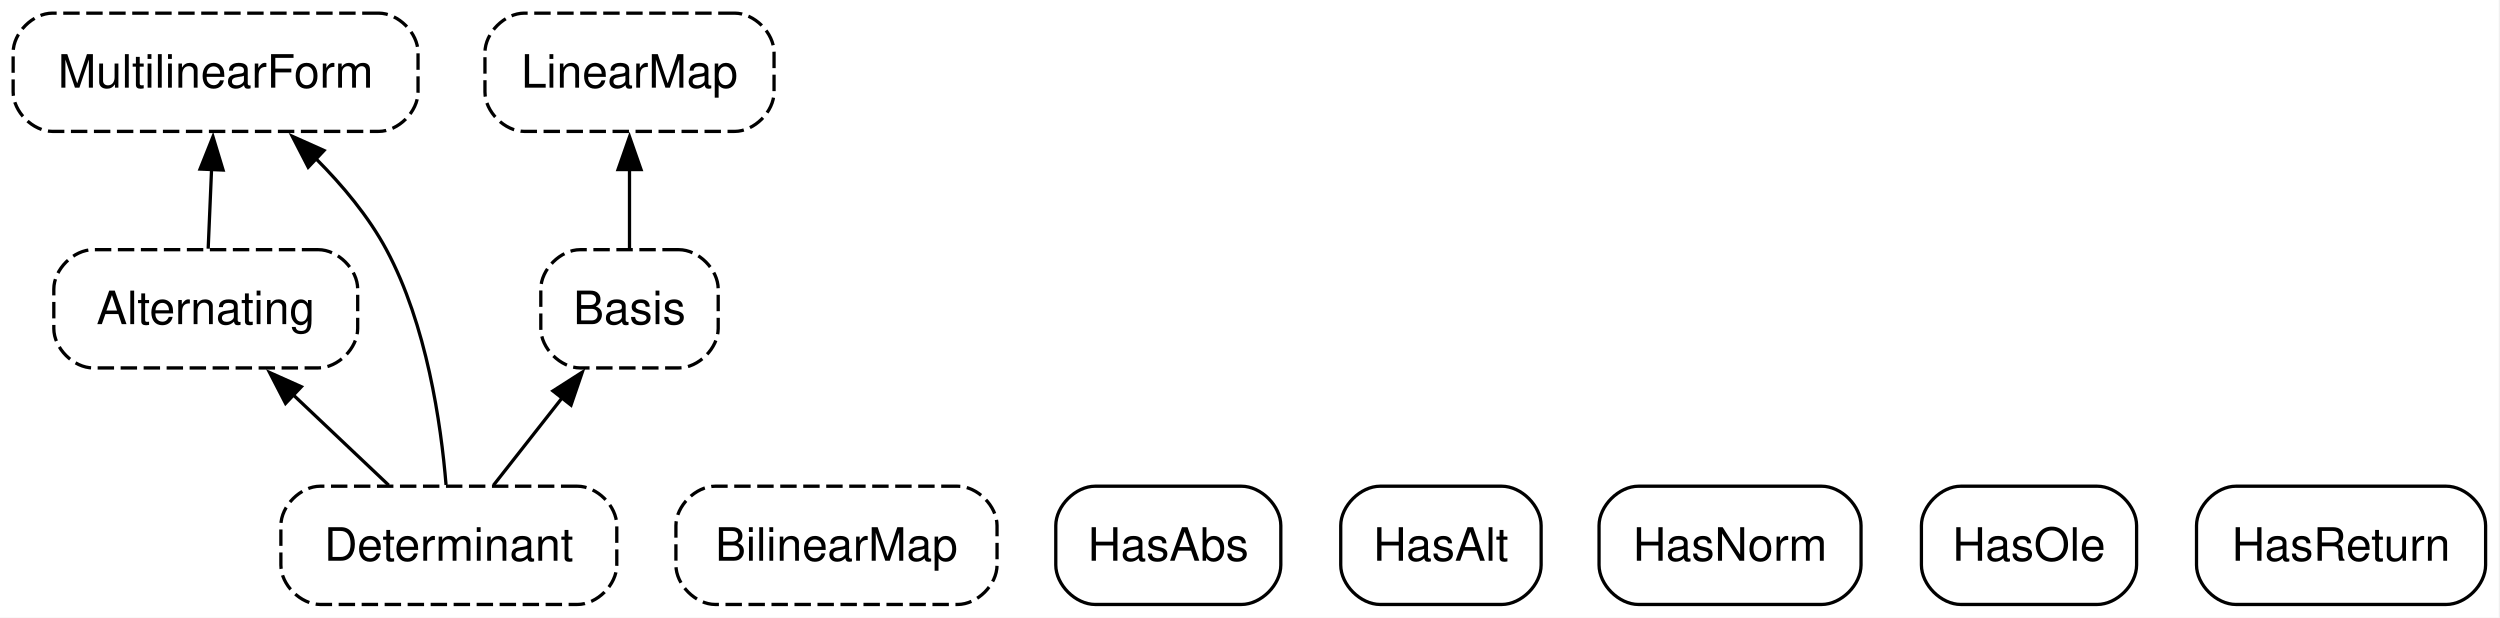
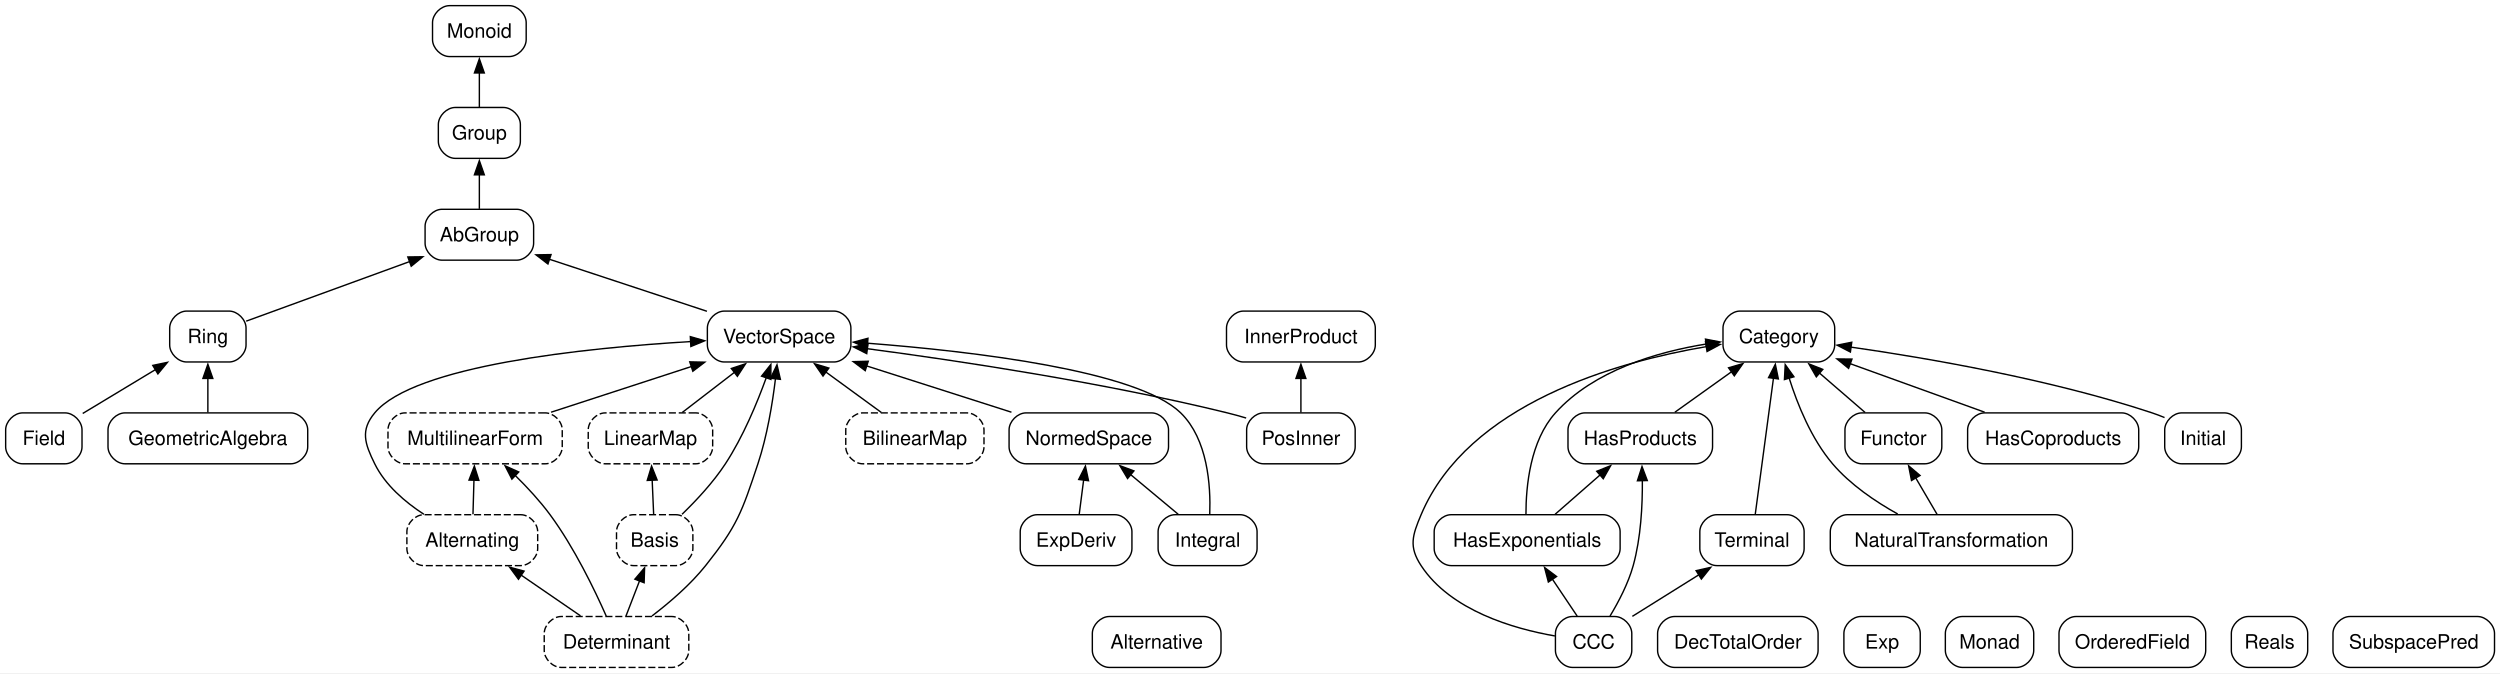
- <svg xmlns="http://www.w3.org/2000/svg" xmlns:xlink="http://www.w3.org/1999/xlink" width="761pt" height="188pt" viewBox="0.00 0.00 761.00 188.00">
-   <g id="graph0" class="graph" transform="scale(1 1) rotate(0) translate(4 184)">
-     <polygon fill="white" stroke="none" points="-4,4 -4,-184 756.62,-184 756.62,4 -4,4" />
+ <svg xmlns="http://www.w3.org/2000/svg" xmlns:xlink="http://www.w3.org/1999/xlink" width="1768pt" height="476pt" viewBox="0.00 0.00 1768.00 476.00">
+   <g id="graph0" class="graph" transform="scale(1 1) rotate(0) translate(4 472)">
+     <polygon fill="white" stroke="none" points="-4,4 -4,-472 1764.12,-472 1764.12,4 -4,4" />
    <g id="node1" class="node">
      <g id="a_node1">
+         <a xlink:href="coqdoc/Riktig.Interface.AbGroup.html#AbGroup.AbGroup" xlink:title="AbGroup">
+           <path fill="none" stroke="black" d="M361.38,-324C361.38,-324 308.62,-324 308.62,-324 302.62,-324 296.62,-318 296.62,-312 296.62,-312 296.62,-300 296.62,-300 296.62,-294 302.62,-288 308.62,-288 308.62,-288 361.38,-288 361.38,-288 367.38,-288 373.38,-294 373.38,-300 373.38,-300 373.38,-312 373.38,-312 373.38,-318 367.38,-324 361.38,-324" />
+           <text xml:space="preserve" text-anchor="middle" x="335" y="-301.32" font-family="Helvetica,sans-Serif" font-size="14.00">AbGroup</text>
+         </a>
+       </g>
+     </g>
+     <g id="node15" class="node">
+       <g id="a_node15">
+         <a xlink:href="coqdoc/Riktig.Interface.Group.html#Group.Group" xlink:title="Group">
+           <path fill="none" stroke="black" d="M352,-396C352,-396 318,-396 318,-396 312,-396 306,-390 306,-384 306,-384 306,-372 306,-372 306,-366 312,-360 318,-360 318,-360 352,-360 352,-360 358,-360 364,-366 364,-372 364,-372 364,-384 364,-384 364,-390 358,-396 352,-396" />
+           <text xml:space="preserve" text-anchor="middle" x="335" y="-373.32" font-family="Helvetica,sans-Serif" font-size="14.00">Group</text>
+         </a>
+       </g>
+     </g>
+     <g id="edge1" class="edge">
+       <path fill="none" stroke="black" d="M335,-324.3C335,-331.59 335,-340.27 335,-348.46" />
+       <polygon fill="black" stroke="black" points="331.5,-348.38 335,-358.38 338.5,-348.38 331.5,-348.38" />
+     </g>
+     <g id="node2" class="node">
+       <g id="a_node2">
        <a xlink:href="coqdoc/Riktig.Interface.Bilinear.html#Alternating" xlink:title="Alternating">
-           <path fill="none" stroke="black" stroke-dasharray="5,2" d="M92.88,-108C92.88,-108 24.38,-108 24.38,-108 18.38,-108 12.38,-102 12.38,-96 12.38,-96 12.38,-84 12.38,-84 12.38,-78 18.38,-72 24.38,-72 24.38,-72 92.88,-72 92.88,-72 98.88,-72 104.88,-78 104.88,-84 104.88,-84 104.88,-96 104.88,-96 104.88,-102 98.88,-108 92.88,-108" />
-           <text xml:space="preserve" text-anchor="middle" x="58.62" y="-85.33" font-family="Helvetica,sans-Serif" font-size="14.00">Alternating</text>
+           <path fill="none" stroke="black" stroke-dasharray="5,2" d="M364.25,-108C364.25,-108 295.75,-108 295.75,-108 289.75,-108 283.75,-102 283.75,-96 283.75,-96 283.75,-84 283.75,-84 283.75,-78 289.75,-72 295.75,-72 295.75,-72 364.25,-72 364.25,-72 370.25,-72 376.25,-78 376.25,-84 376.25,-84 376.25,-96 376.25,-96 376.25,-102 370.25,-108 364.25,-108" />
+           <text xml:space="preserve" text-anchor="middle" x="330" y="-85.33" font-family="Helvetica,sans-Serif" font-size="14.00">Alternating</text>
+         </a>
+       </g>
+     </g>
+     <g id="node25" class="node">
+       <g id="a_node25">
+         <a xlink:href="coqdoc/Riktig.Interface.Bilinear.html#MultilinearForm" xlink:title="MultilinearForm">
+           <path fill="none" stroke="black" stroke-dasharray="5,2" d="M381.62,-180C381.62,-180 282.38,-180 282.38,-180 276.38,-180 270.38,-174 270.38,-168 270.38,-168 270.38,-156 270.38,-156 270.38,-150 276.38,-144 282.38,-144 282.38,-144 381.62,-144 381.62,-144 387.62,-144 393.62,-150 393.62,-156 393.62,-156 393.62,-168 393.62,-168 393.62,-174 387.62,-180 381.62,-180" />
+           <text xml:space="preserve" text-anchor="middle" x="332" y="-157.32" font-family="Helvetica,sans-Serif" font-size="14.00">MultilinearForm</text>
+         </a>
+       </g>
+     </g>
+     <g id="edge2" class="edge">
+       <path fill="none" stroke="black" d="M330.49,-108.3C330.7,-115.59 330.95,-124.27 331.18,-132.46" />
+       <polygon fill="black" stroke="black" points="327.68,-132.49 331.47,-142.38 334.68,-132.29 327.68,-132.49" />
+     </g>
+     <g id="node34" class="node">
+       <g id="a_node34">
+         <a xlink:href="coqdoc/Riktig.Interface.VectorSpace.html#VectorSpace.VectorSpace" xlink:title="VectorSpace">
+           <path fill="none" stroke="black" d="M585.75,-252C585.75,-252 508.25,-252 508.25,-252 502.25,-252 496.25,-246 496.25,-240 496.25,-240 496.25,-228 496.25,-228 496.25,-222 502.25,-216 508.25,-216 508.25,-216 585.75,-216 585.75,-216 591.75,-216 597.75,-222 597.75,-228 597.75,-228 597.75,-240 597.75,-240 597.75,-246 591.75,-252 585.75,-252" />
+           <text xml:space="preserve" text-anchor="middle" x="547" y="-229.32" font-family="Helvetica,sans-Serif" font-size="14.00">VectorSpace</text>
+         </a>
+       </g>
+     </g>
+     <g id="edge3" class="edge">
+       <path fill="none" stroke="black" d="M295.8,-108.27C282.37,-117 268.41,-128.96 261,-144 253.93,-158.35 250.77,-167.7 261,-180 288.87,-213.51 409.22,-225.93 484.64,-230.46" />
+       <polygon fill="black" stroke="black" points="484.19,-233.94 494.37,-231.01 484.58,-226.95 484.19,-233.94" />
+     </g>
+     <g id="node3" class="node">
+       <g id="a_node3">
+         <a xlink:href="coqdoc/Riktig.Interface.Alternative.html#Alternative.Alternative" xlink:title="Alternative">
+           <path fill="none" stroke="black" d="M847.5,-36C847.5,-36 780.5,-36 780.5,-36 774.5,-36 768.5,-30 768.5,-24 768.5,-24 768.5,-12 768.5,-12 768.5,-6 774.5,0 780.5,0 780.5,0 847.5,0 847.5,0 853.5,0 859.5,-6 859.5,-12 859.5,-12 859.5,-24 859.5,-24 859.5,-30 853.5,-36 847.5,-36" />
+           <text xml:space="preserve" text-anchor="middle" x="814" y="-13.32" font-family="Helvetica,sans-Serif" font-size="14.00">Alternative</text>
+         </a>
+       </g>
+     </g>
+     <g id="node4" class="node">
+       <g id="a_node4">
+         <a xlink:href="coqdoc/Riktig.Interface.Basis.html#Basis" xlink:title="Basis">
+           <path fill="none" stroke="black" stroke-dasharray="5,2" d="M474,-108C474,-108 444,-108 444,-108 438,-108 432,-102 432,-96 432,-96 432,-84 432,-84 432,-78 438,-72 444,-72 444,-72 474,-72 474,-72 480,-72 486,-78 486,-84 486,-84 486,-96 486,-96 486,-102 480,-108 474,-108" />
+           <text xml:space="preserve" text-anchor="middle" x="459" y="-85.33" font-family="Helvetica,sans-Serif" font-size="14.00">Basis</text>
+         </a>
+       </g>
+     </g>
+     <g id="node22" class="node">
+       <g id="a_node22">
+         <a xlink:href="coqdoc/Riktig.Interface.LinearMap.html#LinearMap" xlink:title="LinearMap">
+           <path fill="none" stroke="black" stroke-dasharray="5,2" d="M488,-180C488,-180 424,-180 424,-180 418,-180 412,-174 412,-168 412,-168 412,-156 412,-156 412,-150 418,-144 424,-144 424,-144 488,-144 488,-144 494,-144 500,-150 500,-156 500,-156 500,-168 500,-168 500,-174 494,-180 488,-180" />
+           <text xml:space="preserve" text-anchor="middle" x="456" y="-157.32" font-family="Helvetica,sans-Serif" font-size="14.00">LinearMap</text>
+         </a>
+       </g>
+     </g>
+     <g id="edge4" class="edge">
+       <path fill="none" stroke="black" d="M458.26,-108.3C457.95,-115.59 457.57,-124.27 457.22,-132.46" />
+       <polygon fill="black" stroke="black" points="453.73,-132.24 456.8,-142.38 460.72,-132.54 453.73,-132.24" />
+     </g>
+     <g id="edge5" class="edge">
+       <path fill="none" stroke="black" d="M478.32,-108.28C488.41,-118.03 500.41,-130.88 509,-144 521.44,-163 531.34,-186.75 537.91,-204.93" />
+       <polygon fill="black" stroke="black" points="534.57,-205.98 541.16,-214.28 541.18,-203.68 534.57,-205.98" />
+     </g>
+     <g id="node5" class="node">
+       <g id="a_node5">
+         <a xlink:href="coqdoc/Riktig.Interface.Bilinear.html#BilinearMap" xlink:title="BilinearMap">
+           <path fill="none" stroke="black" stroke-dasharray="5,2" d="M679.88,-180C679.88,-180 606.12,-180 606.12,-180 600.12,-180 594.12,-174 594.12,-168 594.12,-168 594.12,-156 594.12,-156 594.12,-150 600.12,-144 606.12,-144 606.12,-144 679.88,-144 679.88,-144 685.88,-144 691.88,-150 691.88,-156 691.88,-156 691.88,-168 691.88,-168 691.88,-174 685.88,-180 679.88,-180" />
+           <text xml:space="preserve" text-anchor="middle" x="643" y="-157.32" font-family="Helvetica,sans-Serif" font-size="14.00">BilinearMap</text>
+         </a>
+       </g>
+     </g>
+     <g id="edge6" class="edge">
+       <path fill="none" stroke="black" d="M619.27,-180.3C607.38,-188.97 592.81,-199.6 579.86,-209.04" />
+       <polygon fill="black" stroke="black" points="578.03,-206.04 572.01,-214.76 582.16,-211.7 578.03,-206.04" />
+     </g>
+     <g id="node6" class="node">
+       <g id="a_node6">
+         <a xlink:href="coqdoc/Riktig.Interface.Category.html#CCC.CCC" xlink:title="CCC">
+           <path fill="none" stroke="black" d="M1138,-36C1138,-36 1108,-36 1108,-36 1102,-36 1096,-30 1096,-24 1096,-24 1096,-12 1096,-12 1096,-6 1102,0 1108,0 1108,0 1138,0 1138,0 1144,0 1150,-6 1150,-12 1150,-12 1150,-24 1150,-24 1150,-30 1144,-36 1138,-36" />
+           <text xml:space="preserve" text-anchor="middle" x="1123" y="-13.32" font-family="Helvetica,sans-Serif" font-size="14.00">CCC</text>
+         </a>
+       </g>
+     </g>
+     <g id="node7" class="node">
+       <g id="a_node7">
+         <a xlink:href="coqdoc/Riktig.Interface.Category.html#Category.Category" xlink:title="Category">
+           <path fill="none" stroke="black" d="M1281.5,-252C1281.5,-252 1226.5,-252 1226.5,-252 1220.5,-252 1214.5,-246 1214.5,-240 1214.5,-240 1214.5,-228 1214.5,-228 1214.5,-222 1220.5,-216 1226.5,-216 1226.5,-216 1281.5,-216 1281.5,-216 1287.5,-216 1293.5,-222 1293.5,-228 1293.5,-228 1293.5,-240 1293.5,-240 1293.5,-246 1287.5,-252 1281.5,-252" />
+           <text xml:space="preserve" text-anchor="middle" x="1254" y="-229.32" font-family="Helvetica,sans-Serif" font-size="14.00">Category</text>
+         </a>
+       </g>
+     </g>
+     <g id="edge7" class="edge">
+       <path fill="none" stroke="black" d="M1095.63,-22.25C1066.54,-27.33 1021.9,-40.14 1001,-72 992.23,-85.38 994.78,-93.26 1001,-108 1034.17,-186.55 1139.18,-216.07 1203.02,-226.92" />
+       <polygon fill="black" stroke="black" points="1202.12,-230.32 1212.55,-228.44 1203.23,-223.41 1202.12,-230.32" />
+     </g>
+     <g id="node17" class="node">
+       <g id="a_node17">
+         <a xlink:href="coqdoc/Riktig.Interface.Category.html#HasExponentials.HasExponentials" xlink:title="HasExponentials">
+           <path fill="none" stroke="black" d="M1129.75,-108C1129.75,-108 1022.25,-108 1022.25,-108 1016.25,-108 1010.25,-102 1010.25,-96 1010.25,-96 1010.25,-84 1010.25,-84 1010.25,-78 1016.25,-72 1022.25,-72 1022.25,-72 1129.75,-72 1129.75,-72 1135.75,-72 1141.75,-78 1141.75,-84 1141.75,-84 1141.75,-96 1141.75,-96 1141.75,-102 1135.75,-108 1129.75,-108" />
+           <text xml:space="preserve" text-anchor="middle" x="1076" y="-85.33" font-family="Helvetica,sans-Serif" font-size="14.00">HasExponentials</text>
+         </a>
+       </g>
+     </g>
+     <g id="edge8" class="edge">
+       <path fill="none" stroke="black" d="M1111.38,-36.3C1106.09,-44.19 1099.7,-53.7 1093.82,-62.45" />
+       <polygon fill="black" stroke="black" points="1091,-60.39 1088.33,-70.64 1096.81,-64.29 1091,-60.39" />
+     </g>
+     <g id="node18" class="node">
+       <g id="a_node18">
+         <a xlink:href="coqdoc/Riktig.Interface.Category.html#HasProducts.HasProducts" xlink:title="HasProducts">
+           <path fill="none" stroke="black" d="M1195.12,-180C1195.12,-180 1116.88,-180 1116.88,-180 1110.88,-180 1104.88,-174 1104.88,-168 1104.88,-168 1104.88,-156 1104.88,-156 1104.88,-150 1110.88,-144 1116.88,-144 1116.88,-144 1195.12,-144 1195.12,-144 1201.12,-144 1207.12,-150 1207.12,-156 1207.12,-156 1207.12,-168 1207.12,-168 1207.12,-174 1201.12,-180 1195.12,-180" />
+           <text xml:space="preserve" text-anchor="middle" x="1156" y="-157.32" font-family="Helvetica,sans-Serif" font-size="14.00">HasProducts</text>
+         </a>
+       </g>
+     </g>
+     <g id="edge9" class="edge">
+       <path fill="none" stroke="black" d="M1134.61,-36.35C1140.65,-46.33 1147.49,-59.37 1151,-72 1156.45,-91.63 1157.62,-114.6 1157.47,-132.29" />
+       <polygon fill="black" stroke="black" points="1153.98,-131.99 1157.23,-142.07 1160.97,-132.16 1153.98,-131.99" />
+     </g>
+     <g id="node33" class="node">
+       <g id="a_node33">
+         <a xlink:href="coqdoc/Riktig.Interface.Category.html#Terminal.Terminal" xlink:title="Terminal">
+           <path fill="none" stroke="black" d="M1259.88,-108C1259.88,-108 1210.12,-108 1210.12,-108 1204.12,-108 1198.12,-102 1198.12,-96 1198.12,-96 1198.12,-84 1198.12,-84 1198.12,-78 1204.12,-72 1210.12,-72 1210.12,-72 1259.88,-72 1259.88,-72 1265.88,-72 1271.88,-78 1271.88,-84 1271.88,-84 1271.88,-96 1271.88,-96 1271.88,-102 1265.88,-108 1259.88,-108" />
+           <text xml:space="preserve" text-anchor="middle" x="1235" y="-85.33" font-family="Helvetica,sans-Serif" font-size="14.00">Terminal</text>
+         </a>
+       </g>
+     </g>
+     <g id="edge10" class="edge">
+       <path fill="none" stroke="black" d="M1150.4,-36.12C1164.53,-44.96 1181.98,-55.86 1197.36,-65.47" />
+       <polygon fill="black" stroke="black" points="1195.49,-68.43 1205.82,-70.76 1199.2,-62.5 1195.49,-68.43" />
+     </g>
+     <g id="node8" class="node">
+       <g id="a_node8">
+         <a xlink:href="coqdoc/Riktig.Interface.DecTotalOrder.html#DecTotalOrder.DecTotalOrder" xlink:title="DecTotalOrder">
+           <path fill="none" stroke="black" d="M1269.75,-36C1269.75,-36 1180.25,-36 1180.25,-36 1174.25,-36 1168.25,-30 1168.25,-24 1168.25,-24 1168.25,-12 1168.25,-12 1168.25,-6 1174.25,0 1180.25,0 1180.25,0 1269.75,0 1269.75,0 1275.75,0 1281.75,-6 1281.75,-12 1281.75,-12 1281.75,-24 1281.75,-24 1281.75,-30 1275.75,-36 1269.75,-36" />
+           <text xml:space="preserve" text-anchor="middle" x="1225" y="-13.32" font-family="Helvetica,sans-Serif" font-size="14.00">DecTotalOrder</text>
+         </a>
+       </g>
+     </g>
+     <g id="node9" class="node">
+       <g id="a_node9">
+         <a xlink:href="coqdoc/Riktig.Interface.Determinant.html#Determinant" xlink:title="Determinant">
+           <path fill="none" stroke="black" stroke-dasharray="5,2" d="M471.12,-36C471.12,-36 392.88,-36 392.88,-36 386.88,-36 380.88,-30 380.88,-24 380.88,-24 380.88,-12 380.88,-12 380.88,-6 386.88,0 392.88,0 392.88,0 471.12,0 471.12,0 477.12,0 483.12,-6 483.12,-12 483.12,-12 483.12,-24 483.12,-24 483.12,-30 477.12,-36 471.12,-36" />
+           <text xml:space="preserve" text-anchor="middle" x="432" y="-13.32" font-family="Helvetica,sans-Serif" font-size="14.00">Determinant</text>
+         </a>
+       </g>
+     </g>
+     <g id="edge11" class="edge">
+       <path fill="none" stroke="black" d="M406.52,-36.48C393.77,-45.24 378.15,-55.96 364.35,-65.42" />
+       <polygon fill="black" stroke="black" points="362.66,-62.34 356.4,-70.88 366.62,-68.11 362.66,-62.34" />
+     </g>
+     <g id="edge12" class="edge">
+       <path fill="none" stroke="black" d="M438.67,-36.3C441.58,-43.85 445.07,-52.88 448.32,-61.32" />
+       <polygon fill="black" stroke="black" points="444.99,-62.41 451.86,-70.48 451.52,-59.89 444.99,-62.41" />
+     </g>
+     <g id="edge13" class="edge">
+       <path fill="none" stroke="black" d="M424.74,-36.29C416.52,-54.9 402.01,-84.94 385,-108 377.82,-117.74 368.86,-127.4 360.36,-135.75" />
+       <polygon fill="black" stroke="black" points="358.02,-133.14 353.2,-142.57 362.85,-138.21 358.02,-133.14" />
+     </g>
+     <g id="edge14" class="edge">
+       <path fill="none" stroke="black" d="M457.09,-36.39C469.55,-45.9 484.22,-58.48 495,-72 517.43,-100.13 520.65,-109.86 532,-144 538.5,-163.57 542.29,-186.55 544.42,-204.25" />
+       <polygon fill="black" stroke="black" points="540.93,-204.49 545.49,-214.05 547.89,-203.73 540.93,-204.49" />
+     </g>
+     <g id="node10" class="node">
+       <g id="a_node10">
+         <a xlink:href="coqdoc/Riktig.Interface.Exp.html#Exp" xlink:title="Exp">
+           <path fill="none" stroke="black" d="M1342,-36C1342,-36 1312,-36 1312,-36 1306,-36 1300,-30 1300,-24 1300,-24 1300,-12 1300,-12 1300,-6 1306,0 1312,0 1312,0 1342,0 1342,0 1348,0 1354,-6 1354,-12 1354,-12 1354,-24 1354,-24 1354,-30 1348,-36 1342,-36" />
+           <text xml:space="preserve" text-anchor="middle" x="1327" y="-13.32" font-family="Helvetica,sans-Serif" font-size="14.00">Exp</text>
        </a>
      </g>
    </g>
    <g id="node11" class="node">
      <g id="a_node11">
-         <a xlink:href="coqdoc/Riktig.Interface.Bilinear.html#MultilinearForm" xlink:title="MultilinearForm">
-           <path fill="none" stroke="black" stroke-dasharray="5,2" d="M111.25,-180C111.25,-180 12,-180 12,-180 6,-180 0,-174 0,-168 0,-168 0,-156 0,-156 0,-150 6,-144 12,-144 12,-144 111.25,-144 111.25,-144 117.25,-144 123.25,-150 123.25,-156 123.25,-156 123.25,-168 123.25,-168 123.25,-174 117.25,-180 111.25,-180" />
-           <text xml:space="preserve" text-anchor="middle" x="61.62" y="-157.32" font-family="Helvetica,sans-Serif" font-size="14.00">MultilinearForm</text>
-         </a>
-       </g>
-     </g>
-     <g id="edge1" class="edge">
-       <path fill="none" stroke="black" d="M59.37,-108.3C59.68,-115.59 60.05,-124.27 60.4,-132.46" />
-       <polygon fill="black" stroke="black" points="56.9,-132.54 60.83,-142.38 63.9,-132.24 56.9,-132.54" />
-     </g>
-     <g id="node2" class="node">
-       <g id="a_node2">
-         <a xlink:href="coqdoc/Riktig.Interface.Basis.html#Basis" xlink:title="Basis">
-           <path fill="none" stroke="black" stroke-dasharray="5,2" d="M202.62,-108C202.62,-108 172.62,-108 172.62,-108 166.62,-108 160.62,-102 160.62,-96 160.62,-96 160.62,-84 160.62,-84 160.62,-78 166.62,-72 172.62,-72 172.62,-72 202.62,-72 202.62,-72 208.62,-72 214.62,-78 214.62,-84 214.62,-84 214.62,-96 214.62,-96 214.62,-102 208.62,-108 202.62,-108" />
-           <text xml:space="preserve" text-anchor="middle" x="187.62" y="-85.33" font-family="Helvetica,sans-Serif" font-size="14.00">Basis</text>
-         </a>
-       </g>
-     </g>
-     <g id="node10" class="node">
-       <g id="a_node10">
-         <a xlink:href="coqdoc/Riktig.Interface.LinearMap.html#LinearMap" xlink:title="LinearMap">
-           <path fill="none" stroke="black" stroke-dasharray="5,2" d="M219.62,-180C219.62,-180 155.62,-180 155.62,-180 149.62,-180 143.62,-174 143.62,-168 143.62,-168 143.62,-156 143.62,-156 143.62,-150 149.62,-144 155.62,-144 155.62,-144 219.62,-144 219.62,-144 225.62,-144 231.62,-150 231.62,-156 231.62,-156 231.62,-168 231.62,-168 231.62,-174 225.62,-180 219.62,-180" />
-           <text xml:space="preserve" text-anchor="middle" x="187.62" y="-157.32" font-family="Helvetica,sans-Serif" font-size="14.00">LinearMap</text>
-         </a>
-       </g>
-     </g>
-     <g id="edge2" class="edge">
-       <path fill="none" stroke="black" d="M187.62,-108.3C187.62,-115.59 187.62,-124.27 187.62,-132.46" />
-       <polygon fill="black" stroke="black" points="184.13,-132.38 187.63,-142.38 191.13,-132.38 184.13,-132.38" />
-     </g>
-     <g id="node3" class="node">
-       <g id="a_node3">
-         <a xlink:href="coqdoc/Riktig.Interface.Bilinear.html#BilinearMap" xlink:title="BilinearMap">
-           <path fill="none" stroke="black" stroke-dasharray="5,2" d="M287.5,-36C287.5,-36 213.75,-36 213.75,-36 207.75,-36 201.75,-30 201.75,-24 201.75,-24 201.75,-12 201.75,-12 201.75,-6 207.75,0 213.75,0 213.75,0 287.5,0 287.5,0 293.5,0 299.5,-6 299.5,-12 299.5,-12 299.5,-24 299.5,-24 299.5,-30 293.5,-36 287.5,-36" />
-           <text xml:space="preserve" text-anchor="middle" x="250.62" y="-13.32" font-family="Helvetica,sans-Serif" font-size="14.00">BilinearMap</text>
-         </a>
-       </g>
-     </g>
-     <g id="node4" class="node">
-       <g id="a_node4">
-         <a xlink:href="coqdoc/Riktig.Interface.Determinant.html#Determinant" xlink:title="Determinant">
-           <path fill="none" stroke="black" stroke-dasharray="5,2" d="M171.75,-36C171.75,-36 93.5,-36 93.5,-36 87.5,-36 81.5,-30 81.5,-24 81.5,-24 81.5,-12 81.5,-12 81.5,-6 87.5,0 93.5,0 93.5,0 171.75,0 171.75,0 177.75,0 183.75,-6 183.75,-12 183.75,-12 183.75,-24 183.75,-24 183.75,-30 177.75,-36 171.75,-36" />
-           <text xml:space="preserve" text-anchor="middle" x="132.62" y="-13.32" font-family="Helvetica,sans-Serif" font-size="14.00">Determinant</text>
-         </a>
-       </g>
-     </g>
-     <g id="edge3" class="edge">
-       <path fill="none" stroke="black" d="M114.33,-36.3C105.53,-44.63 94.8,-54.78 85.13,-63.93" />
-       <polygon fill="black" stroke="black" points="82.92,-61.2 78.06,-70.61 87.73,-66.28 82.92,-61.2" />
-     </g>
-     <g id="edge4" class="edge">
-       <path fill="none" stroke="black" d="M146.22,-36.3C152.55,-44.36 160.21,-54.11 167.21,-63.02" />
-       <polygon fill="black" stroke="black" points="164.32,-65 173.25,-70.71 169.82,-60.68 164.32,-65" />
-     </g>
-     <g id="edge5" class="edge">
-       <path fill="none" stroke="black" d="M131.78,-36.38C130.24,-55.07 125.89,-85.18 113.62,-108 108.19,-118.11 100.24,-127.6 92.19,-135.68" />
-       <polygon fill="black" stroke="black" points="89.82,-133.1 84.96,-142.52 94.63,-138.19 89.82,-133.1" />
-     </g>
-     <g id="node5" class="node">
-       <g id="a_node5">
-         <a xlink:href="coqdoc/Riktig.Interface.Order.html#HasAbs" xlink:title="HasAbs">
-           <path fill="none" stroke="black" d="M373.88,-36C373.88,-36 329.38,-36 329.38,-36 323.38,-36 317.38,-30 317.38,-24 317.38,-24 317.38,-12 317.38,-12 317.38,-6 323.38,0 329.38,0 329.38,0 373.88,0 373.88,0 379.88,0 385.88,-6 385.88,-12 385.88,-12 385.88,-24 385.88,-24 385.88,-30 379.88,-36 373.88,-36" />
-           <text xml:space="preserve" text-anchor="middle" x="351.62" y="-13.32" font-family="Helvetica,sans-Serif" font-size="14.00">HasAbs</text>
-         </a>
-       </g>
-     </g>
-     <g id="node6" class="node">
-       <g id="a_node6">
-         <a xlink:href="coqdoc/Riktig.Interface.Alternative.html#HasAlt" xlink:title="HasAlt">
-           <path fill="none" stroke="black" d="M453.12,-36C453.12,-36 416.12,-36 416.12,-36 410.12,-36 404.12,-30 404.12,-24 404.12,-24 404.12,-12 404.12,-12 404.12,-6 410.12,0 416.12,0 416.12,0 453.12,0 453.12,0 459.12,0 465.12,-6 465.12,-12 465.12,-12 465.12,-24 465.12,-24 465.12,-30 459.12,-36 453.12,-36" />
-           <text xml:space="preserve" text-anchor="middle" x="434.62" y="-13.32" font-family="Helvetica,sans-Serif" font-size="14.00">HasAlt</text>
-         </a>
-       </g>
-     </g>
-     <g id="node7" class="node">
-       <g id="a_node7">
-         <a xlink:href="coqdoc/Riktig.Interface.Norm.html#HasNorm" xlink:title="HasNorm">
-           <path fill="none" stroke="black" d="M550.5,-36C550.5,-36 494.75,-36 494.75,-36 488.75,-36 482.75,-30 482.75,-24 482.75,-24 482.75,-12 482.75,-12 482.75,-6 488.75,0 494.75,0 494.75,0 550.5,0 550.5,0 556.5,0 562.5,-6 562.5,-12 562.5,-12 562.5,-24 562.5,-24 562.5,-30 556.5,-36 550.5,-36" />
-           <text xml:space="preserve" text-anchor="middle" x="522.62" y="-13.32" font-family="Helvetica,sans-Serif" font-size="14.00">HasNorm</text>
-         </a>
-       </g>
-     </g>
-     <g id="node8" class="node">
-       <g id="a_node8">
-         <a xlink:href="coqdoc/Riktig.Interface.DecTotalOrder.html#HasOle" xlink:title="HasOle">
-           <path fill="none" stroke="black" d="M634.38,-36C634.38,-36 592.88,-36 592.88,-36 586.88,-36 580.88,-30 580.88,-24 580.88,-24 580.88,-12 580.88,-12 580.88,-6 586.88,0 592.88,0 592.88,0 634.38,0 634.38,0 640.38,0 646.38,-6 646.38,-12 646.38,-12 646.38,-24 646.38,-24 646.38,-30 640.38,-36 634.38,-36" />
-           <text xml:space="preserve" text-anchor="middle" x="613.62" y="-13.32" font-family="Helvetica,sans-Serif" font-size="14.00">HasOle</text>
-         </a>
-       </g>
-     </g>
-     <g id="node9" class="node">
-       <g id="a_node9">
-         <a xlink:href="coqdoc/Riktig.Interface.Monad.html#HasReturn" xlink:title="HasReturn">
-           <path fill="none" stroke="black" d="M740.62,-36C740.62,-36 676.62,-36 676.62,-36 670.62,-36 664.62,-30 664.62,-24 664.62,-24 664.62,-12 664.62,-12 664.62,-6 670.62,0 676.62,0 676.62,0 740.62,0 740.62,0 746.62,0 752.62,-6 752.62,-12 752.62,-12 752.62,-24 752.62,-24 752.62,-30 746.62,-36 740.62,-36" />
-           <text xml:space="preserve" text-anchor="middle" x="708.62" y="-13.32" font-family="Helvetica,sans-Serif" font-size="14.00">HasReturn</text>
-         </a>
-       </g>
+         <a xlink:href="coqdoc/Riktig.Interface.ExpDeriv.html#ExpDeriv" xlink:title="ExpDeriv">
+           <path fill="none" stroke="black" d="M784.5,-108C784.5,-108 729.5,-108 729.5,-108 723.5,-108 717.5,-102 717.5,-96 717.5,-96 717.5,-84 717.5,-84 717.5,-78 723.5,-72 729.5,-72 729.5,-72 784.5,-72 784.5,-72 790.5,-72 796.5,-78 796.5,-84 796.5,-84 796.5,-96 796.5,-96 796.5,-102 790.5,-108 784.5,-108" />
+           <text xml:space="preserve" text-anchor="middle" x="757" y="-85.33" font-family="Helvetica,sans-Serif" font-size="14.00">ExpDeriv</text>
+         </a>
+       </g>
+     </g>
+     <g id="node27" class="node">
+       <g id="a_node27">
+         <a xlink:href="coqdoc/Riktig.Interface.Norm.html#NormedSpace.NormedSpace" xlink:title="NormedSpace">
+           <path fill="none" stroke="black" d="M810.38,-180C810.38,-180 721.62,-180 721.62,-180 715.62,-180 709.62,-174 709.62,-168 709.62,-168 709.62,-156 709.62,-156 709.62,-150 715.62,-144 721.62,-144 721.62,-144 810.38,-144 810.38,-144 816.38,-144 822.38,-150 822.38,-156 822.38,-156 822.38,-168 822.38,-168 822.38,-174 816.38,-180 810.38,-180" />
+           <text xml:space="preserve" text-anchor="middle" x="766" y="-157.32" font-family="Helvetica,sans-Serif" font-size="14.00">NormedSpace</text>
+         </a>
+       </g>
+     </g>
+     <g id="edge15" class="edge">
+       <path fill="none" stroke="black" d="M759.22,-108.3C760.17,-115.68 761.3,-124.48 762.37,-132.75" />
+       <polygon fill="black" stroke="black" points="758.86,-132.92 763.61,-142.39 765.8,-132.03 758.86,-132.92" />
+     </g>
+     <g id="node12" class="node">
+       <g id="a_node12">
+         <a xlink:href="coqdoc/Riktig.Interface.Field.html#Field.Field" xlink:title="Field">
+           <path fill="none" stroke="black" d="M42,-180C42,-180 12,-180 12,-180 6,-180 0,-174 0,-168 0,-168 0,-156 0,-156 0,-150 6,-144 12,-144 12,-144 42,-144 42,-144 48,-144 54,-150 54,-156 54,-156 54,-168 54,-168 54,-174 48,-180 42,-180" />
+           <text xml:space="preserve" text-anchor="middle" x="27" y="-157.32" font-family="Helvetica,sans-Serif" font-size="14.00">Field</text>
+         </a>
+       </g>
+     </g>
+     <g id="node31" class="node">
+       <g id="a_node31">
+         <a xlink:href="coqdoc/Riktig.Interface.Ring.html#Ring.Ring" xlink:title="Ring">
+           <path fill="none" stroke="black" d="M158,-252C158,-252 128,-252 128,-252 122,-252 116,-246 116,-240 116,-240 116,-228 116,-228 116,-222 122,-216 128,-216 128,-216 158,-216 158,-216 164,-216 170,-222 170,-228 170,-228 170,-240 170,-240 170,-246 164,-252 158,-252" />
+           <text xml:space="preserve" text-anchor="middle" x="143" y="-229.32" font-family="Helvetica,sans-Serif" font-size="14.00">Ring</text>
+         </a>
+       </g>
+     </g>
+     <g id="edge16" class="edge">
+       <path fill="none" stroke="black" d="M54.49,-179.59C69.95,-188.92 89.45,-200.68 106.21,-210.8" />
+       <polygon fill="black" stroke="black" points="104.04,-213.58 114.41,-215.75 107.66,-207.58 104.04,-213.58" />
+     </g>
+     <g id="node13" class="node">
+       <g id="a_node13">
+         <a xlink:href="coqdoc/Riktig.Interface.Category.html#Functor.Functor" xlink:title="Functor">
+           <path fill="none" stroke="black" d="M1357.25,-180C1357.25,-180 1312.75,-180 1312.75,-180 1306.75,-180 1300.75,-174 1300.75,-168 1300.75,-168 1300.75,-156 1300.75,-156 1300.75,-150 1306.75,-144 1312.75,-144 1312.75,-144 1357.25,-144 1357.25,-144 1363.25,-144 1369.25,-150 1369.25,-156 1369.25,-156 1369.25,-168 1369.25,-168 1369.25,-174 1363.25,-180 1357.25,-180" />
+           <text xml:space="preserve" text-anchor="middle" x="1335" y="-157.32" font-family="Helvetica,sans-Serif" font-size="14.00">Functor</text>
+         </a>
+       </g>
+     </g>
+     <g id="edge17" class="edge">
+       <path fill="none" stroke="black" d="M1314.98,-180.3C1305.24,-188.72 1293.36,-198.98 1282.69,-208.21" />
+       <polygon fill="black" stroke="black" points="1280.5,-205.48 1275.22,-214.66 1285.07,-210.77 1280.5,-205.48" />
+     </g>
+     <g id="node14" class="node">
+       <g id="a_node14">
+         <a xlink:href="coqdoc/Riktig.Interface.GeometricAlgebra.html#GeometricAlgebra.GeometricAlgebra" xlink:title="GeometricAlgebra">
+           <path fill="none" stroke="black" d="M201.62,-180C201.62,-180 84.38,-180 84.38,-180 78.38,-180 72.38,-174 72.38,-168 72.38,-168 72.38,-156 72.38,-156 72.38,-150 78.38,-144 84.38,-144 84.38,-144 201.62,-144 201.62,-144 207.62,-144 213.62,-150 213.62,-156 213.62,-156 213.62,-168 213.62,-168 213.62,-174 207.62,-180 201.62,-180" />
+           <text xml:space="preserve" text-anchor="middle" x="143" y="-157.32" font-family="Helvetica,sans-Serif" font-size="14.00">GeometricAlgebra</text>
+         </a>
+       </g>
+     </g>
+     <g id="edge18" class="edge">
+       <path fill="none" stroke="black" d="M143,-180.3C143,-187.59 143,-196.27 143,-204.46" />
+       <polygon fill="black" stroke="black" points="139.5,-204.38 143,-214.38 146.5,-204.38 139.5,-204.38" />
+     </g>
+     <g id="node24" class="node">
+       <g id="a_node24">
+         <a xlink:href="coqdoc/Riktig.Interface.Monoid.html#Monoid.Monoid" xlink:title="Monoid">
+           <path fill="none" stroke="black" d="M356.12,-468C356.12,-468 313.88,-468 313.88,-468 307.88,-468 301.88,-462 301.88,-456 301.88,-456 301.88,-444 301.88,-444 301.88,-438 307.88,-432 313.88,-432 313.88,-432 356.12,-432 356.12,-432 362.12,-432 368.12,-438 368.12,-444 368.12,-444 368.12,-456 368.12,-456 368.12,-462 362.12,-468 356.12,-468" />
+           <text xml:space="preserve" text-anchor="middle" x="335" y="-445.32" font-family="Helvetica,sans-Serif" font-size="14.00">Monoid</text>
+         </a>
+       </g>
+     </g>
+     <g id="edge19" class="edge">
+       <path fill="none" stroke="black" d="M335,-396.3C335,-403.59 335,-412.27 335,-420.46" />
+       <polygon fill="black" stroke="black" points="331.5,-420.38 335,-430.38 338.5,-420.38 331.5,-420.38" />
+     </g>
+     <g id="node16" class="node">
+       <g id="a_node16">
+         <a xlink:href="coqdoc/Riktig.Interface.Category.html#HasCoproducts.HasCoproducts" xlink:title="HasCoproducts">
+           <path fill="none" stroke="black" d="M1496.5,-180C1496.5,-180 1399.5,-180 1399.5,-180 1393.5,-180 1387.5,-174 1387.5,-168 1387.5,-168 1387.5,-156 1387.5,-156 1387.5,-150 1393.5,-144 1399.5,-144 1399.5,-144 1496.5,-144 1496.5,-144 1502.5,-144 1508.5,-150 1508.5,-156 1508.5,-156 1508.5,-168 1508.5,-168 1508.5,-174 1502.5,-180 1496.5,-180" />
+           <text xml:space="preserve" text-anchor="middle" x="1448" y="-157.32" font-family="Helvetica,sans-Serif" font-size="14.00">HasCoproducts</text>
+         </a>
+       </g>
+     </g>
+     <g id="edge20" class="edge">
+       <path fill="none" stroke="black" d="M1399.55,-180.48C1370.46,-190.98 1333.53,-204.31 1304.14,-214.91" />
+       <polygon fill="black" stroke="black" points="1303.33,-211.48 1295.11,-218.17 1305.71,-218.06 1303.33,-211.48" />
+     </g>
+     <g id="edge21" class="edge">
+       <path fill="none" stroke="black" d="M1075.15,-108.32C1075.13,-128.09 1078.18,-160.25 1096,-180 1123.2,-210.14 1168.05,-223.16 1203.03,-228.78" />
+       <polygon fill="black" stroke="black" points="1202.11,-232.18 1212.5,-230.14 1203.1,-225.25 1202.11,-232.18" />
+     </g>
+     <g id="edge22" class="edge">
+       <path fill="none" stroke="black" d="M1095.78,-108.3C1105.39,-116.72 1117.12,-126.98 1127.67,-136.21" />
+       <polygon fill="black" stroke="black" points="1125.21,-138.71 1135.04,-142.66 1129.81,-133.44 1125.21,-138.71" />
+     </g>
+     <g id="edge23" class="edge">
+       <path fill="none" stroke="black" d="M1180.48,-180.48C1192.61,-189.15 1207.45,-199.75 1220.61,-209.15" />
+       <polygon fill="black" stroke="black" points="1218.43,-211.9 1228.6,-214.86 1222.5,-206.2 1218.43,-211.9" />
+     </g>
+     <g id="node19" class="node">
+       <g id="a_node19">
+         <a xlink:href="coqdoc/Riktig.Interface.Category.html#Initial.Initial" xlink:title="Initial">
+           <path fill="none" stroke="black" d="M1569.12,-180C1569.12,-180 1538.88,-180 1538.88,-180 1532.88,-180 1526.88,-174 1526.88,-168 1526.88,-168 1526.88,-156 1526.88,-156 1526.88,-150 1532.88,-144 1538.88,-144 1538.88,-144 1569.12,-144 1569.12,-144 1575.12,-144 1581.12,-150 1581.12,-156 1581.12,-156 1581.12,-168 1581.12,-168 1581.12,-174 1575.12,-180 1569.12,-180" />
+           <text xml:space="preserve" text-anchor="middle" x="1554" y="-157.32" font-family="Helvetica,sans-Serif" font-size="14.00">Initial</text>
+         </a>
+       </g>
+     </g>
+     <g id="edge24" class="edge">
+       <path fill="none" stroke="black" d="M1526.76,-176.7C1523.85,-177.92 1520.89,-179.04 1518,-180 1445.85,-203.88 1358.87,-218.81 1304.99,-226.52" />
+       <polygon fill="black" stroke="black" points="1304.6,-223.04 1295.19,-227.89 1305.57,-229.97 1304.6,-223.04" />
+     </g>
+     <g id="node20" class="node">
+       <g id="a_node20">
+         <a xlink:href="coqdoc/Riktig.Interface.InnerProduct.html#InnerProduct.InnerProduct" xlink:title="InnerProduct">
+           <path fill="none" stroke="black" d="M956.62,-252C956.62,-252 875.38,-252 875.38,-252 869.38,-252 863.38,-246 863.38,-240 863.38,-240 863.38,-228 863.38,-228 863.38,-222 869.38,-216 875.38,-216 875.38,-216 956.62,-216 956.62,-216 962.62,-216 968.62,-222 968.62,-228 968.62,-228 968.62,-240 968.62,-240 968.62,-246 962.62,-252 956.62,-252" />
+           <text xml:space="preserve" text-anchor="middle" x="916" y="-229.32" font-family="Helvetica,sans-Serif" font-size="14.00">InnerProduct</text>
+         </a>
+       </g>
+     </g>
+     <g id="node21" class="node">
+       <g id="a_node21">
+         <a xlink:href="coqdoc/Riktig.Interface.Integral.html#Integral.Integral" xlink:title="Integral">
+           <path fill="none" stroke="black" d="M873,-108C873,-108 827,-108 827,-108 821,-108 815,-102 815,-96 815,-96 815,-84 815,-84 815,-78 821,-72 827,-72 827,-72 873,-72 873,-72 879,-72 885,-78 885,-84 885,-84 885,-96 885,-96 885,-102 879,-108 873,-108" />
+           <text xml:space="preserve" text-anchor="middle" x="850" y="-85.33" font-family="Helvetica,sans-Serif" font-size="14.00">Integral</text>
+         </a>
+       </g>
+     </g>
+     <g id="edge25" class="edge">
+       <path fill="none" stroke="black" d="M829.24,-108.3C819.04,-116.8 806.58,-127.19 795.42,-136.49" />
+       <polygon fill="black" stroke="black" points="793.42,-133.59 787.98,-142.68 797.9,-138.97 793.42,-133.59" />
+     </g>
+     <g id="edge26" class="edge">
+       <path fill="none" stroke="black" d="M851.53,-108.39C852.28,-128.55 850.12,-161.36 831,-180 800.23,-209.99 683.43,-223.58 609.55,-229.28" />
+       <polygon fill="black" stroke="black" points="609.3,-225.79 599.59,-230.02 609.82,-232.77 609.3,-225.79" />
+     </g>
+     <g id="edge27" class="edge">
+       <path fill="none" stroke="black" d="M478.49,-180.3C489.65,-188.89 503.31,-199.39 515.49,-208.76" />
+       <polygon fill="black" stroke="black" points="513.19,-211.41 523.25,-214.73 517.46,-205.86 513.19,-211.41" />
+     </g>
+     <g id="node23" class="node">
+       <g id="a_node23">
+         <a xlink:href="coqdoc/Riktig.Interface.Monad.html#Monad.Monad" xlink:title="Monad">
+           <path fill="none" stroke="black" d="M1422.25,-36C1422.25,-36 1383.75,-36 1383.75,-36 1377.75,-36 1371.75,-30 1371.75,-24 1371.75,-24 1371.75,-12 1371.75,-12 1371.75,-6 1377.75,0 1383.75,0 1383.75,0 1422.25,0 1422.25,0 1428.25,0 1434.25,-6 1434.25,-12 1434.25,-12 1434.25,-24 1434.25,-24 1434.25,-30 1428.25,-36 1422.25,-36" />
+           <text xml:space="preserve" text-anchor="middle" x="1403" y="-13.32" font-family="Helvetica,sans-Serif" font-size="14.00">Monad</text>
+         </a>
+       </g>
+     </g>
+     <g id="edge28" class="edge">
+       <path fill="none" stroke="black" d="M385.7,-180.48C415.85,-190.3 453.61,-202.59 485.01,-212.82" />
+       <polygon fill="black" stroke="black" points="483.8,-216.1 494.39,-215.87 485.97,-209.45 483.8,-216.1" />
+     </g>
+     <g id="node26" class="node">
+       <g id="a_node26">
+         <a xlink:href="coqdoc/Riktig.Interface.Category.html#NaturalTransformation.NaturalTransformation" xlink:title="NaturalTransformation">
+           <path fill="none" stroke="black" d="M1449.62,-108C1449.62,-108 1302.38,-108 1302.38,-108 1296.38,-108 1290.38,-102 1290.38,-96 1290.38,-96 1290.38,-84 1290.38,-84 1290.38,-78 1296.38,-72 1302.38,-72 1302.38,-72 1449.62,-72 1449.62,-72 1455.62,-72 1461.62,-78 1461.62,-84 1461.62,-84 1461.62,-96 1461.62,-96 1461.62,-102 1455.62,-108 1449.62,-108" />
+           <text xml:space="preserve" text-anchor="middle" x="1376" y="-85.33" font-family="Helvetica,sans-Serif" font-size="14.00">NaturalTransformation</text>
+         </a>
+       </g>
+     </g>
+     <g id="edge29" class="edge">
+       <path fill="none" stroke="black" d="M1338.06,-108.49C1322.17,-117.32 1304.53,-129.3 1292,-144 1277.02,-161.58 1267.17,-185.94 1261.26,-204.73" />
+       <polygon fill="black" stroke="black" points="1257.95,-203.57 1258.51,-214.15 1264.67,-205.54 1257.95,-203.57" />
+     </g>
+     <g id="edge30" class="edge">
+       <path fill="none" stroke="black" d="M1365.87,-108.3C1361.3,-116.1 1355.8,-125.49 1350.71,-134.17" />
+       <polygon fill="black" stroke="black" points="1347.82,-132.19 1345.78,-142.59 1353.86,-135.73 1347.82,-132.19" />
+     </g>
+     <g id="edge31" class="edge">
+       <path fill="none" stroke="black" d="M711.3,-180.48C680.11,-190.45 640.93,-202.98 608.66,-213.29" />
+       <polygon fill="black" stroke="black" points="607.9,-209.86 599.44,-216.24 610.03,-216.53 607.9,-209.86" />
+     </g>
+     <g id="node28" class="node">
+       <g id="a_node28">
+         <a xlink:href="coqdoc/Riktig.Interface.Order.html#OrderedField.OrderedField" xlink:title="OrderedField">
+           <path fill="none" stroke="black" d="M1543.88,-36C1543.88,-36 1464.12,-36 1464.12,-36 1458.12,-36 1452.12,-30 1452.12,-24 1452.12,-24 1452.12,-12 1452.12,-12 1452.12,-6 1458.12,0 1464.12,0 1464.12,0 1543.88,0 1543.88,0 1549.88,0 1555.88,-6 1555.88,-12 1555.88,-12 1555.88,-24 1555.88,-24 1555.88,-30 1549.88,-36 1543.88,-36" />
+           <text xml:space="preserve" text-anchor="middle" x="1504" y="-13.32" font-family="Helvetica,sans-Serif" font-size="14.00">OrderedField</text>
+         </a>
+       </g>
+     </g>
+     <g id="node29" class="node">
+       <g id="a_node29">
+         <a xlink:href="coqdoc/Riktig.Interface.PosInner.html#PosInner.PosInner" xlink:title="PosInner">
+           <path fill="none" stroke="black" d="M942.38,-180C942.38,-180 889.62,-180 889.62,-180 883.62,-180 877.62,-174 877.62,-168 877.62,-168 877.62,-156 877.62,-156 877.62,-150 883.62,-144 889.62,-144 889.62,-144 942.38,-144 942.38,-144 948.38,-144 954.38,-150 954.38,-156 954.38,-156 954.38,-168 954.38,-168 954.38,-174 948.38,-180 942.38,-180" />
+           <text xml:space="preserve" text-anchor="middle" x="916" y="-157.32" font-family="Helvetica,sans-Serif" font-size="14.00">PosInner</text>
+         </a>
+       </g>
+     </g>
+     <g id="edge32" class="edge">
+       <path fill="none" stroke="black" d="M916,-180.3C916,-187.59 916,-196.27 916,-204.46" />
+       <polygon fill="black" stroke="black" points="912.5,-204.38 916,-214.38 919.5,-204.38 912.5,-204.38" />
+     </g>
+     <g id="edge33" class="edge">
+       <path fill="none" stroke="black" d="M877.28,-176.36C872.83,-177.69 868.34,-178.94 864,-180 776.59,-201.47 673.47,-216.92 609.14,-225.42" />
+       <polygon fill="black" stroke="black" points="608.95,-221.92 599.49,-226.68 609.86,-228.86 608.95,-221.92" />
+     </g>
+     <g id="node30" class="node">
+       <g id="a_node30">
+         <a xlink:href="coqdoc/Riktig.Interface.Reals.html#Reals.Reals" xlink:title="Reals">
+           <path fill="none" stroke="black" d="M1616,-36C1616,-36 1586,-36 1586,-36 1580,-36 1574,-30 1574,-24 1574,-24 1574,-12 1574,-12 1574,-6 1580,0 1586,0 1586,0 1616,0 1616,0 1622,0 1628,-6 1628,-12 1628,-12 1628,-24 1628,-24 1628,-30 1622,-36 1616,-36" />
+           <text xml:space="preserve" text-anchor="middle" x="1601" y="-13.32" font-family="Helvetica,sans-Serif" font-size="14.00">Reals</text>
+         </a>
+       </g>
+     </g>
+     <g id="edge34" class="edge">
+       <path fill="none" stroke="black" d="M170.1,-244.88C200.11,-255.82 249.11,-273.69 285.92,-287.1" />
+       <polygon fill="black" stroke="black" points="284.41,-290.28 295.01,-290.42 286.81,-283.71 284.41,-290.28" />
+     </g>
+     <g id="node32" class="node">
+       <g id="a_node32">
+         <a xlink:href="coqdoc/Riktig.Interface.Subspace.html#SubspacePred.SubspacePred" xlink:title="SubspacePred">
+           <path fill="none" stroke="black" d="M1748.12,-36C1748.12,-36 1657.88,-36 1657.88,-36 1651.88,-36 1645.88,-30 1645.88,-24 1645.88,-24 1645.88,-12 1645.88,-12 1645.88,-6 1651.88,0 1657.88,0 1657.88,0 1748.12,0 1748.12,0 1754.12,0 1760.12,-6 1760.12,-12 1760.12,-12 1760.12,-24 1760.12,-24 1760.12,-30 1754.12,-36 1748.12,-36" />
+           <text xml:space="preserve" text-anchor="middle" x="1703" y="-13.32" font-family="Helvetica,sans-Serif" font-size="14.00">SubspacePred</text>
+         </a>
+       </g>
+     </g>
+     <g id="edge35" class="edge">
+       <path fill="none" stroke="black" d="M1237.33,-108.41C1240.54,-132.39 1246.35,-175.86 1250.2,-204.58" />
+       <polygon fill="black" stroke="black" points="1246.71,-204.94 1251.51,-214.39 1253.65,-204.01 1246.71,-204.94" />
+     </g>
+     <g id="edge36" class="edge">
+       <path fill="none" stroke="black" d="M495.95,-251.86C462.16,-263.01 418.06,-277.57 384.58,-288.63" />
+       <polygon fill="black" stroke="black" points="383.49,-285.3 375.09,-291.76 385.69,-291.95 383.49,-285.3" />
    </g>
  </g>
</svg>
